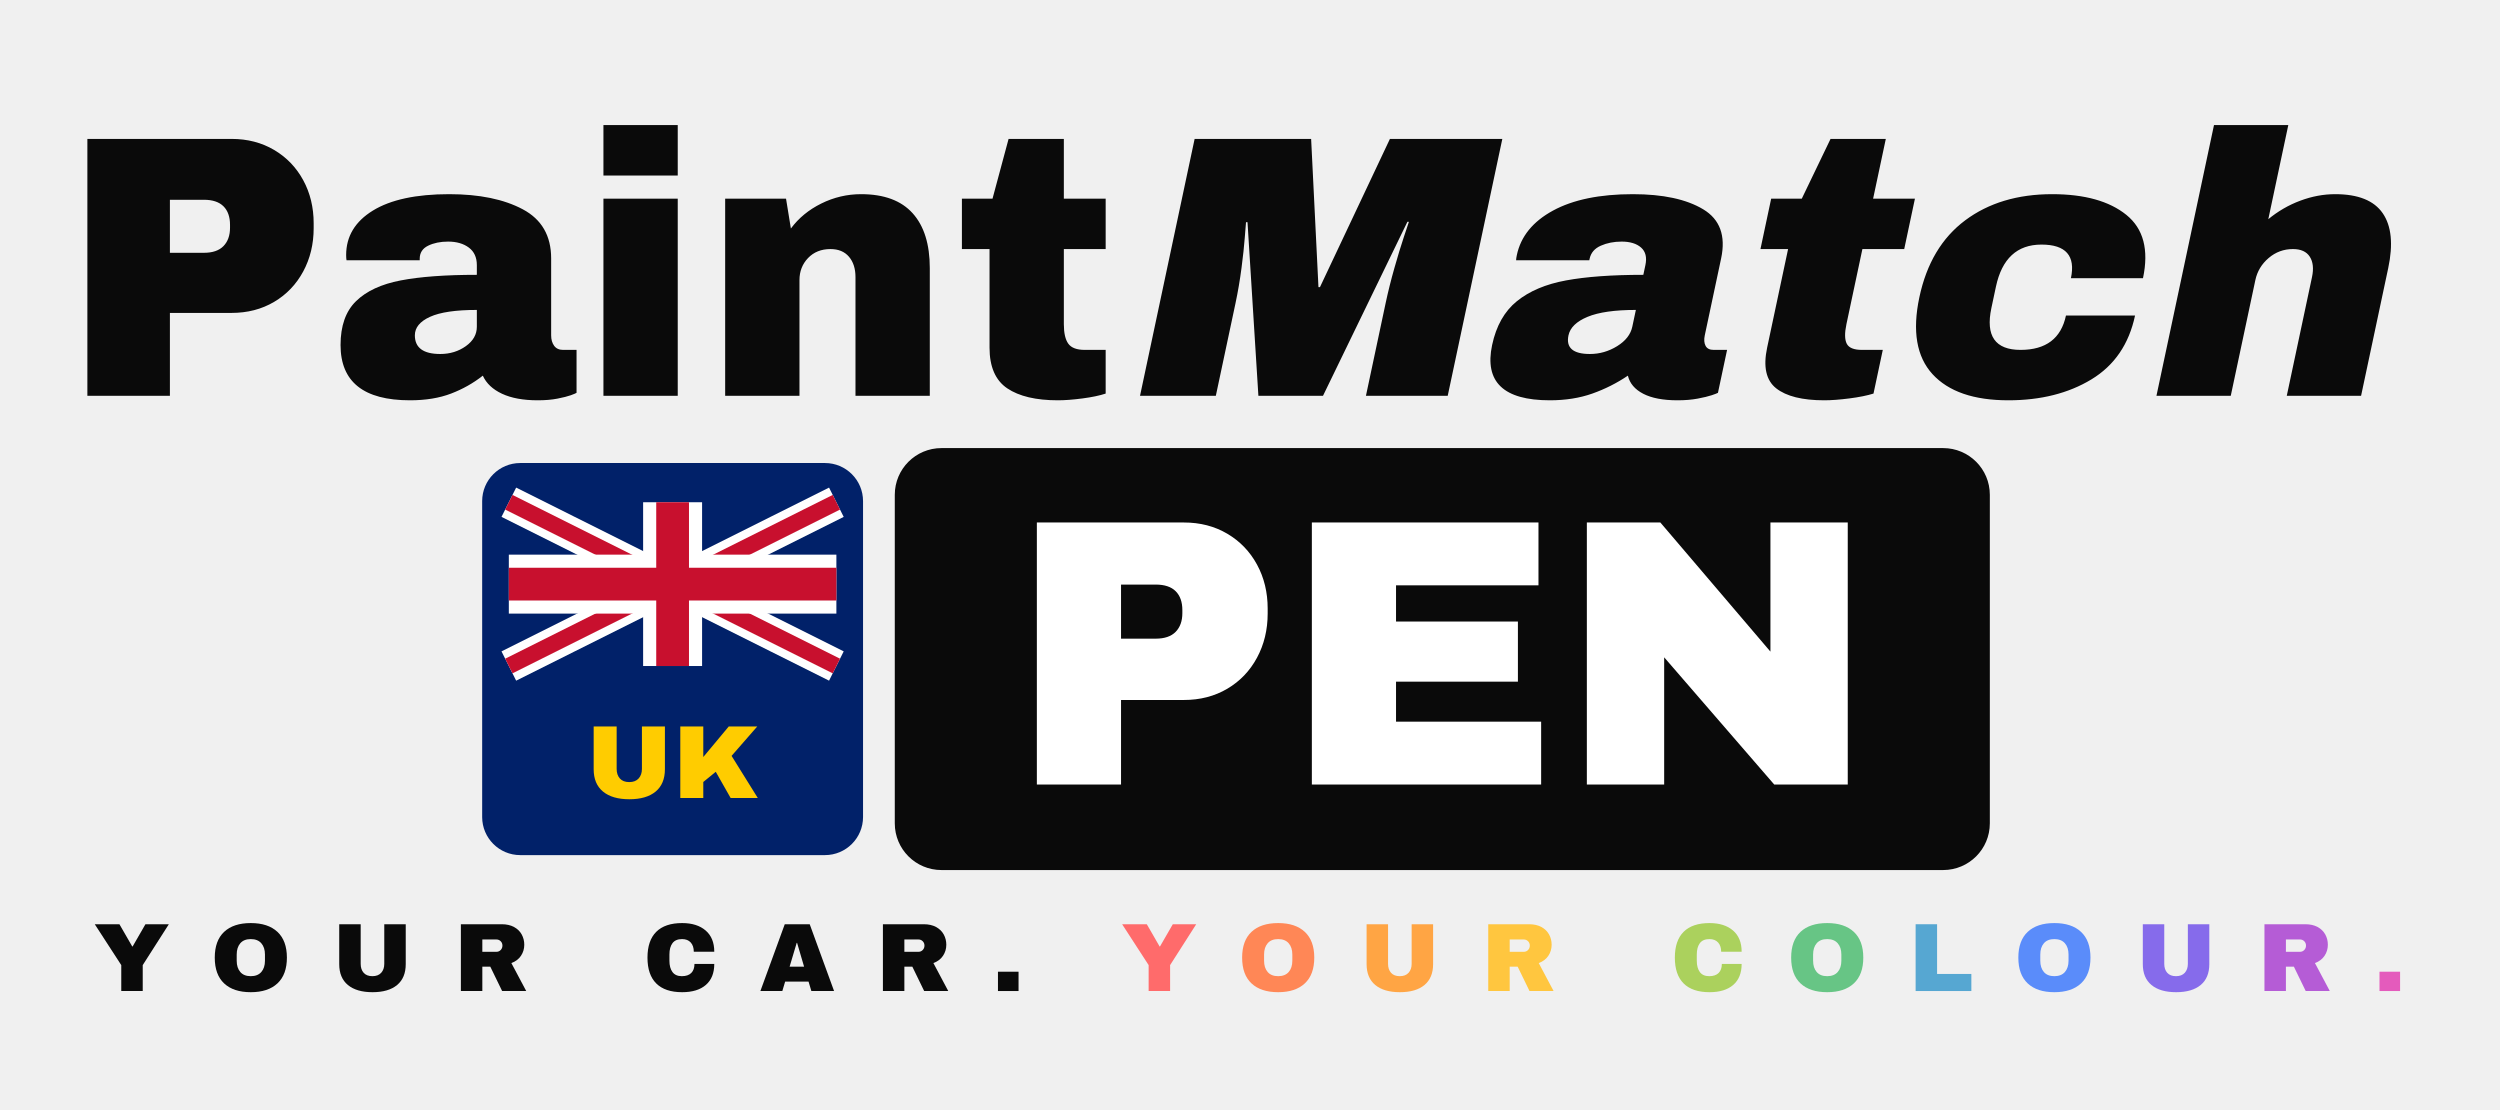
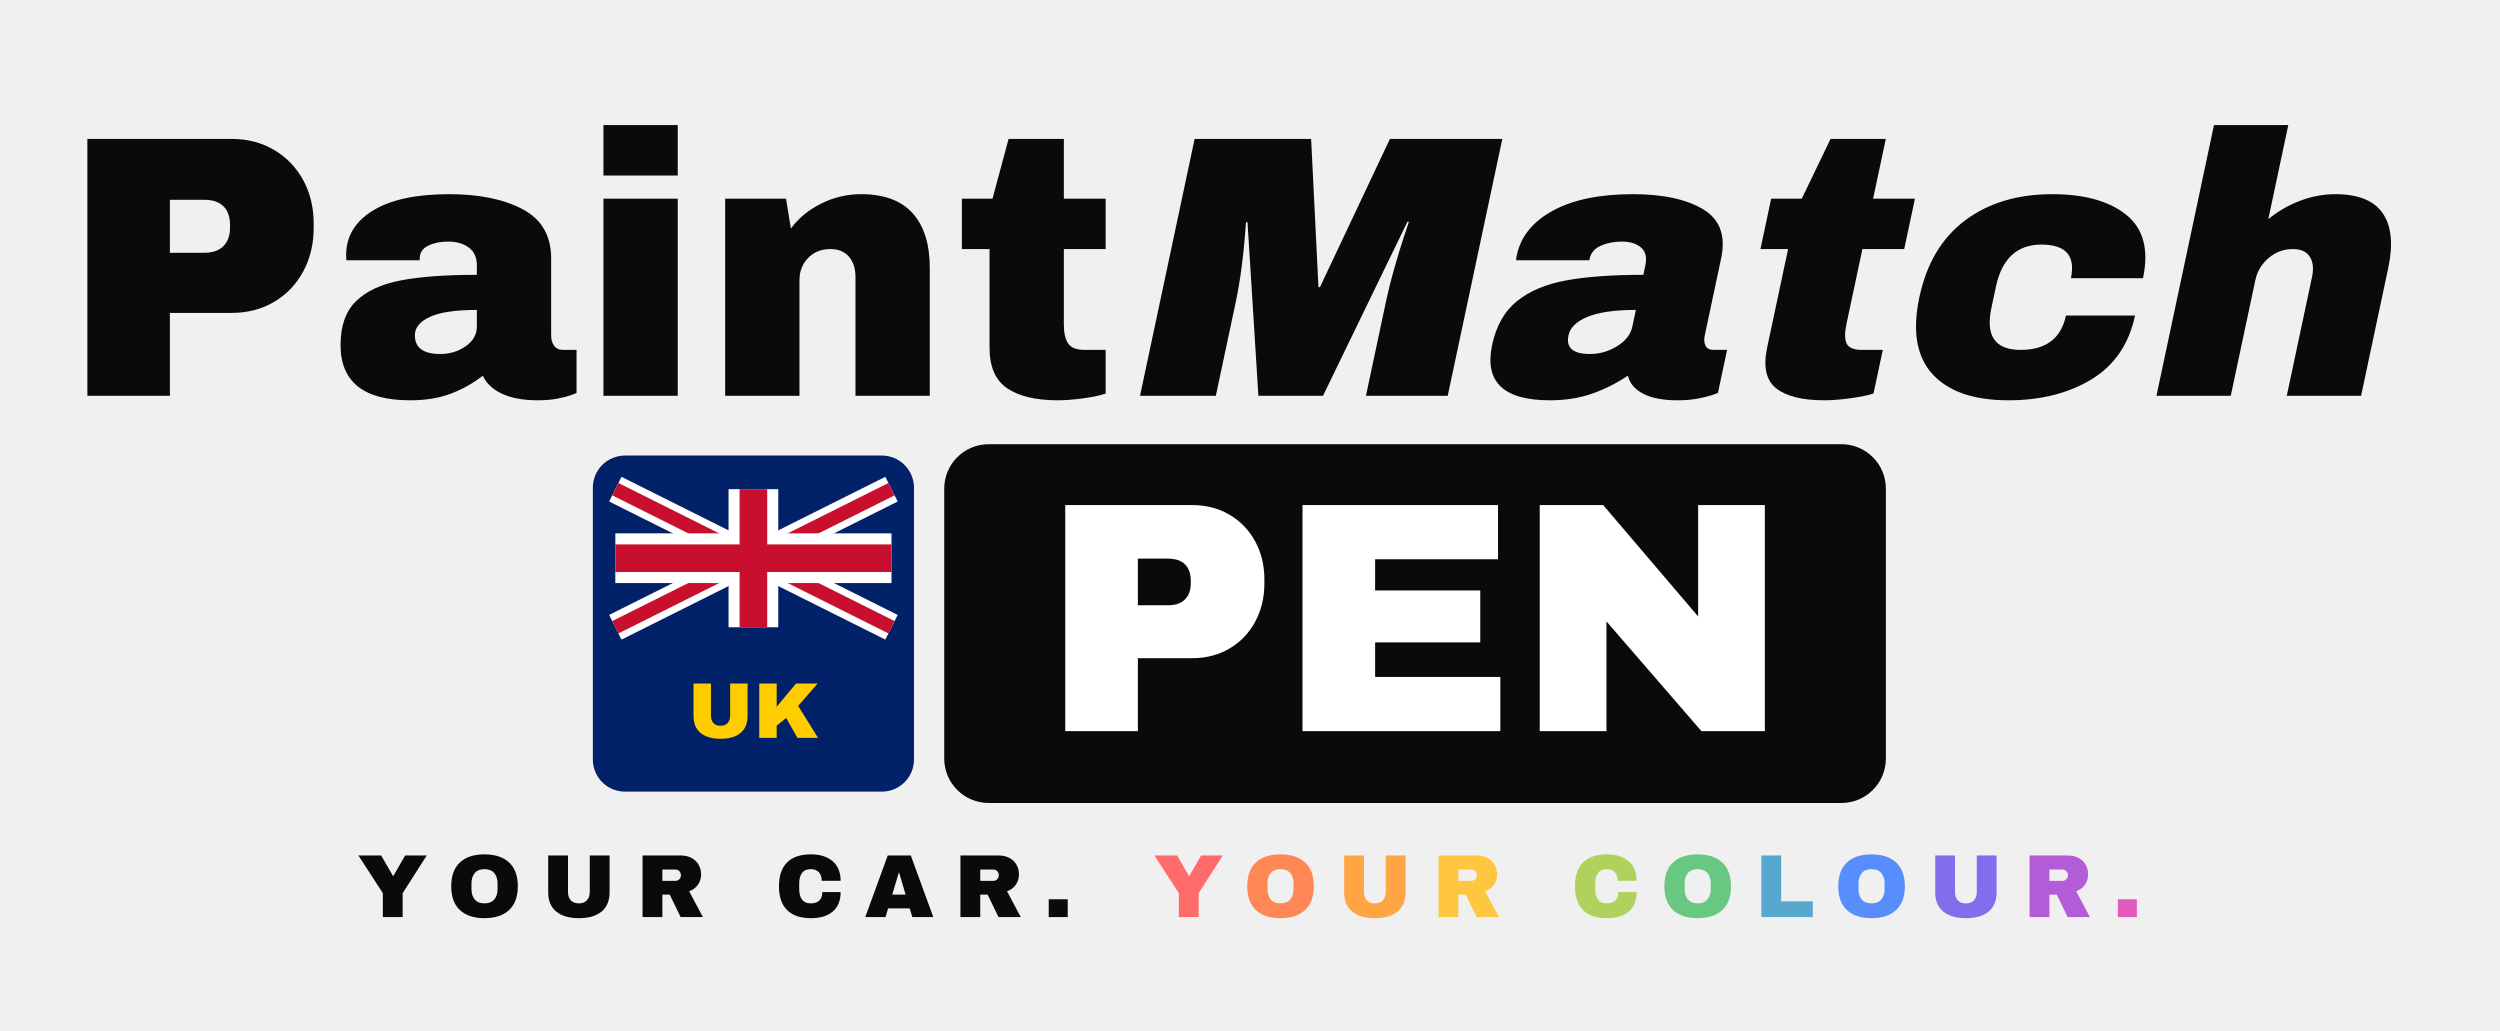
- <svg xmlns="http://www.w3.org/2000/svg" viewBox="0 0 1339.01 594.00" role="img" aria-label="PaintMatchPen">
+ <svg xmlns="http://www.w3.org/2000/svg" viewBox="0 0 1339.01 552.00" role="img" aria-label="PaintMatchPen">
  <path d="M168.0 119.6V122.2Q168.0 135.0 162.4 145.4Q156.8 155.8 146.8 161.7Q136.8 167.6 124.0 167.6H91.0V212.0H46.8V74.4H124.0Q136.8 74.4 146.8 80.3Q156.8 86.2 162.4 96.5Q168.0 106.8 168.0 119.6ZM91.0 135.4H109.2Q116.2 135.4 119.7 131.8Q123.2 128.2 123.2 122.0V120.4Q123.2 114.0 119.7 110.5Q116.2 107.0 109.2 107.0H91.0Z M295.2 138.4V179.6Q295.2 183.0 296.8 185.2Q298.4 187.4 301.6 187.4H308.8V210.4Q308.2 210.8 305.7 211.7Q303.2 212.6 298.6 213.5Q294.0 214.4 288.0 214.4Q276.4 214.4 268.9 210.9Q261.4 207.4 258.6 201.2Q251.0 207.2 241.6 210.8Q232.2 214.4 219.6 214.4Q182.4 214.4 182.4 184.8Q182.4 169.4 190.7 161.3Q199.0 153.2 214.6 150.2Q230.2 147.2 255.4 147.2V142.0Q255.4 135.8 251.1 132.6Q246.8 129.4 240.0 129.4Q233.8 129.4 229.3 131.6Q224.8 133.8 224.8 138.6V139.4H185.6Q185.4 138.4 185.4 136.6Q185.4 121.6 199.7 112.8Q214.0 104.0 240.6 104.0Q264.8 104.0 280.0 112.1Q295.2 120.2 295.2 138.4ZM222.2 179.6Q222.2 189.6 235.8 189.6Q243.6 189.6 249.5 185.4Q255.4 181.2 255.4 175.0V166.0Q238.4 166.0 230.3 169.7Q222.2 173.4 222.2 179.6Z M323.2 94.0V67.0H363.0V94.0ZM323.2 212.0V106.4H363.0V212.0Z M498 143.6V212.0H458.2V148.4Q458.2 141.6 454.7 137.5Q451.2 133.4 444.8 133.4Q437.4 133.4 432.8 138.2Q428.2 143.0 428.2 150.0V212.0H388.4V106.4H421L423.6 122.4Q429.8 114.0 439.9 109.0Q450 104.0 461.2 104.0Q479.6 104.0 488.8 114.2Q498 124.4 498 143.6Z M592.2 106.4V133.4H569.8V173.6Q569.8 180.8 572.2 184.1Q574.6 187.4 581 187.4H592.2V210.8Q587.4 212.4 579.8 213.4Q572.2 214.4 566.6 214.4Q549 214.4 539.5 208.0Q530 201.6 530 186.2V133.4H515.2V106.4H531.6L540.2 74.4H569.8V106.4Z" fill="#0A0A0A" />
  <path d="M731.6 212.0 742.143 162.4Q744.098 153.2 746.86 143.5Q749.622 133.8 751.825 127.2Q754.028 120.6 754.61 118.8H753.81L708.6 212.0H674L668.168 119.0H667.368Q667.185 120.8 666.704 127.3Q666.222 133.8 664.96 143.5Q663.698 153.2 661.743 162.4L651.2 212.0H610.6L639.848 74.4H702.248L706.171 153.8H706.971L744.448 74.4H804.648L775.4 212.0Z M921.844 138.4 913.087 179.6Q912.364 183.0 913.497 185.2Q914.629 187.4 917.829 187.4H925.029L920.14 210.4Q919.455 210.8 916.764 211.7Q914.072 212.6 909.281 213.5Q904.49 214.4 898.49 214.4Q886.89 214.4 880.134 210.9Q873.378 207.4 871.896 201.2Q863.02 207.2 852.855 210.8Q842.69 214.4 830.09 214.4Q792.89 214.4 799.182 184.8Q802.455 169.4 812.477 161.3Q822.498 153.2 838.736 150.2Q854.974 147.2 880.174 147.2L881.279 142.0Q882.597 135.8 878.977 132.6Q875.357 129.4 868.557 129.4Q862.357 129.4 857.39 131.6Q852.422 133.8 851.402 138.6L851.232 139.4H812.032Q812.044 138.4 812.427 136.6Q815.615 121.6 831.786 112.8Q847.956 104.0 874.556 104.0Q898.756 104.0 912.234 112.1Q925.713 120.2 921.844 138.4ZM840.087 179.6Q837.961 189.6 851.561 189.6Q859.361 189.6 866.154 185.4Q872.947 181.2 874.265 175.0L876.178 166.0Q859.178 166.0 850.291 169.7Q841.405 173.4 840.087 179.6Z M1025.646 106.4 1019.907 133.4H997.507L988.962 173.6Q987.432 180.8 989.13 184.1Q990.829 187.4 997.229 187.4H1008.429L1003.455 210.8Q998.315 212.4 990.502 213.4Q982.69 214.4 977.09 214.4Q959.49 214.4 951.35 208.0Q943.211 201.6 946.484 186.2L957.707 133.4H942.907L948.646 106.4H965.046L980.448 74.4H1010.048L1003.246 106.4Z M1147.791 149.0H1109.191Q1113.017 131.0 1093.417 131.0Q1073.817 131.0 1069.013 153.6L1066.59 165.0Q1061.829 187.4 1082.229 187.4Q1102.629 187.4 1106.54 169.0H1143.54Q1138.651 192.0 1120.17 203.2Q1101.69 214.4 1075.69 214.4Q1047.89 214.4 1035.066 200.4Q1022.241 186.4 1028.023 159.2Q1033.805 132.0 1052.58 118.0Q1071.356 104.0 1099.156 104.0Q1125.156 104.0 1138.897 115.1Q1152.637 126.2 1147.791 149.0Z M1250.756 104.0Q1269.156 104.0 1276.188 114.2Q1283.22 124.4 1279.139 143.6L1264.6 212.0H1224.8L1238.319 148.4Q1239.764 141.6 1237.135 137.5Q1234.507 133.4 1228.107 133.4Q1220.707 133.4 1215.087 138.2Q1209.466 143.0 1207.979 150.0L1194.8 212.0H1155L1185.821 67.0H1225.621L1214.908 117.4Q1222.668 111.0 1232.012 107.5Q1241.356 104.0 1250.756 104.0Z" fill="#0A0A0A" />
-   <rect x="258.25" y="248.00" width="204.00" height="210.00" rx="20.40" ry="20.40" fill="#012169" />
-   <line x1="272.53" y1="269.00" x2="447.97" y2="356.72" stroke="#FFF" stroke-width="17.54" />
-   <line x1="447.97" y1="269.00" x2="272.53" y2="356.72" stroke="#FFF" stroke-width="17.54" />
-   <line x1="272.53" y1="269.00" x2="447.97" y2="356.72" stroke="#C8102E" stroke-width="8.77" />
-   <line x1="447.97" y1="269.00" x2="272.53" y2="356.72" stroke="#C8102E" stroke-width="8.77" />
-   <line x1="360.25" y1="269.00" x2="360.25" y2="356.72" stroke="#FFF" stroke-width="31.58" />
-   <line x1="272.53" y1="312.86" x2="447.97" y2="312.86" stroke="#FFF" stroke-width="31.58" />
-   <line x1="360.25" y1="269.00" x2="360.25" y2="356.72" stroke="#C8102E" stroke-width="17.54" />
-   <line x1="272.53" y1="312.86" x2="447.97" y2="312.86" stroke="#C8102E" stroke-width="17.54" />
-   <path d="M337.077 428.082Q327.942 428.082 322.956 423.96Q317.971 419.838 317.971 411.983V389.089H330.281V411.816Q330.281 415.047 332.008 416.969Q333.735 418.891 337.022 418.891Q340.308 418.891 342.063 416.941Q343.817 414.991 343.817 411.816V389.089H356.128V411.983Q356.128 419.838 351.17 423.96Q346.213 428.082 337.077 428.082Z M390.33 389.089H405.593L391.834 404.853L405.872 427.413H391.333L383.367 413.376L376.683 418.835V427.413H364.372V389.089H376.683V405.466Z" fill="#FFCC00" />
-   <rect x="484.25" y="245.00" width="576.51" height="216.00" rx="20.0" ry="20.0" fill="#0A0A0A" stroke="#0A0A0A" stroke-width="10.0" />
-   <path d="M678.97 325.952V328.604Q678.97 341.66 673.258 352.268Q667.546 362.876 657.346 368.894Q647.146 374.912 634.09 374.912H600.43V420.2H555.346V279.848H634.09Q647.146 279.848 657.346 285.866Q667.546 291.884 673.258 302.39Q678.97 312.896 678.97 325.952ZM600.43 342.068H618.994Q626.134 342.068 629.704 338.396Q633.274 334.724 633.274 328.4V326.768Q633.274 320.24 629.704 316.67Q626.134 313.1 618.994 313.1H600.43Z M702.634 279.848H824.014V313.508H747.718V332.888H812.998V365.12H747.718V386.54H825.442V420.2H702.634Z M950.29 420.2 891.334 352.064V420.2H849.922V279.848H889.294L948.25 349.004V279.848H989.662V420.2Z" fill="#FFF" />
-   <path d="M76.444 530.8H64.952V516.916L50.756 495.024H63.964L70.828 506.932H71.036L77.9 495.024H90.432L76.444 516.916Z" fill="#0A0A0A" />
-   <path d="M153.664 512.912Q153.664 521.96 148.62 526.692Q143.576 531.424 134.32 531.424Q125.064 531.424 120.046 526.718Q115.028 522.012 115.028 512.912Q115.028 503.812 120.046 499.106Q125.064 494.4 134.32 494.4Q143.576 494.4 148.62 499.132Q153.664 503.864 153.664 512.912ZM126.78 511.248V514.576Q126.78 518.372 128.704 520.608Q130.628 522.844 134.32 522.844Q138.012 522.844 139.962 520.608Q141.912 518.372 141.912 514.576V511.248Q141.912 507.452 139.962 505.216Q138.012 502.98 134.32 502.98Q130.628 502.98 128.704 505.216Q126.78 507.452 126.78 511.248Z" fill="#0A0A0A" />
-   <path d="M199.528 531.424Q191 531.424 186.346 527.576Q181.692 523.728 181.692 516.396V495.024H193.184V516.24Q193.184 519.256 194.796 521.05Q196.408 522.844 199.476 522.844Q202.544 522.844 204.182 521.024Q205.82 519.204 205.82 516.24V495.024H217.312V516.396Q217.312 523.728 212.684 527.576Q208.056 531.424 199.528 531.424Z" fill="#0A0A0A" />
-   <path d="M273.888 515.824 281.844 530.8H268.948L262.604 517.748H258.34V530.8H246.848V495.024H268.74Q272.588 495.024 275.318 496.506Q278.048 497.988 279.426 500.51Q280.804 503.032 280.804 505.996Q280.804 509.272 279.036 511.924Q277.268 514.576 273.888 515.824ZM265.88 503.188H258.34V509.792H265.88Q267.232 509.792 268.168 508.83Q269.104 507.868 269.104 506.464Q269.104 505.06 268.168 504.124Q267.232 503.188 265.88 503.188Z" fill="#0A0A0A" />
+   <rect x="317.53" y="244.00" width="172.00" height="180.00" rx="17.20" ry="17.20" fill="#012169" />
+   <line x1="329.57" y1="262.00" x2="477.49" y2="335.96" stroke="#FFF" stroke-width="14.79" />
+   <line x1="477.49" y1="262.00" x2="329.57" y2="335.96" stroke="#FFF" stroke-width="14.79" />
+   <line x1="329.57" y1="262.00" x2="477.49" y2="335.96" stroke="#C8102E" stroke-width="7.40" />
+   <line x1="477.49" y1="262.00" x2="329.57" y2="335.96" stroke="#C8102E" stroke-width="7.40" />
+   <line x1="403.53" y1="262.00" x2="403.53" y2="335.96" stroke="#FFF" stroke-width="26.63" />
+   <line x1="329.57" y1="298.98" x2="477.49" y2="298.98" stroke="#FFF" stroke-width="26.63" />
+   <line x1="403.53" y1="262.00" x2="403.53" y2="335.96" stroke="#C8102E" stroke-width="14.79" />
+   <line x1="329.57" y1="298.98" x2="477.49" y2="298.98" stroke="#C8102E" stroke-width="14.79" />
+   <path d="M385.948 395.7Q379.018 395.7 375.236 392.573Q371.453 389.446 371.453 383.488V366.119H380.793V383.361Q380.793 385.812 382.103 387.27Q383.413 388.728 385.906 388.728Q388.399 388.728 389.73 387.249Q391.062 385.77 391.062 383.361V366.119H400.401V383.488Q400.401 389.446 396.64 392.573Q392.879 395.7 385.948 395.7Z M426.348 366.119H437.927L427.489 378.078L438.138 395.193H427.109L421.066 384.544L415.995 388.685V395.193H406.655V366.119H415.995V378.543Z" fill="#FFCC00" />
+   <rect x="509.53" y="241.72" width="496.75" height="184.56" rx="20.0" ry="20.0" fill="#0A0A0A" stroke="#0A0A0A" stroke-width="7.6" />
+   <path d="M677.208 310.288V312.576Q677.208 323.84 672.28 332.992Q667.352 342.144 658.552 347.336Q649.752 352.528 638.488 352.528H609.448V391.6H570.552V270.512H638.488Q649.752 270.512 658.552 275.704Q667.352 280.896 672.28 289.96Q677.208 299.024 677.208 310.288ZM609.448 324.192H625.464Q631.624 324.192 634.704 321.024Q637.784 317.856 637.784 312.4V310.992Q637.784 305.36 634.704 302.28Q631.624 299.2 625.464 299.2H609.448Z M697.624 270.512H802.344V299.552H736.52V316.272H792.84V344.08H736.52V362.56H803.576V391.6H697.624Z M911.288 391.6 860.424 332.816V391.6H824.696V270.512H858.664L909.528 330.176V270.512H945.256V391.6Z" fill="#FFF" />
+   <path d="M215.664 491.2H205.056V478.384L191.952 458.176H204.144L210.48 469.168H210.672L217.008 458.176H228.576L215.664 478.384Z" fill="#0A0A0A" />
+   <path d="M277.344 474.688Q277.344 483.04 272.688 487.408Q268.032 491.776 259.488 491.776Q250.944 491.776 246.312 487.432Q241.68 483.088 241.68 474.688Q241.68 466.288 246.312 461.944Q250.944 457.6 259.488 457.6Q268.032 457.6 272.688 461.968Q277.344 466.336 277.344 474.688ZM252.528 473.152V476.224Q252.528 479.728 254.304 481.792Q256.08 483.856 259.488 483.856Q262.896 483.856 264.696 481.792Q266.496 479.728 266.496 476.224V473.152Q266.496 469.648 264.696 467.584Q262.896 465.52 259.488 465.52Q256.08 465.52 254.304 467.584Q252.528 469.648 252.528 473.152Z" fill="#0A0A0A" />
+   <path d="M310.08 491.776Q302.208 491.776 297.912 488.224Q293.616 484.672 293.616 477.904V458.176H304.224V477.76Q304.224 480.544 305.712 482.2Q307.2 483.856 310.032 483.856Q312.864 483.856 314.376 482.176Q315.888 480.496 315.888 477.76V458.176H326.496V477.904Q326.496 484.672 322.224 488.224Q317.952 491.776 310.08 491.776Z" fill="#0A0A0A" />
+   <path d="M369.12 477.376 376.464 491.2H364.56L358.704 479.152H354.768V491.2H344.16V458.176H364.368Q367.92 458.176 370.44 459.544Q372.96 460.912 374.232 463.24Q375.504 465.568 375.504 468.304Q375.504 471.328 373.872 473.776Q372.24 476.224 369.12 477.376ZM361.728 465.712H354.768V471.808H361.728Q362.976 471.808 363.84 470.92Q364.704 470.032 364.704 468.736Q364.704 467.44 363.84 466.576Q362.976 465.712 361.728 465.712Z" fill="#0A0A0A" />
  <path d="" fill="#0A0A0A" />
-   <path d="M382.568 509.74H371.596Q371.596 506.62 369.958 504.8Q368.32 502.98 365.304 502.98Q361.82 502.98 360.182 505.164Q358.544 507.348 358.544 511.248V514.576Q358.544 518.424 360.182 520.634Q361.82 522.844 365.2 522.844Q368.528 522.844 370.244 521.128Q371.96 519.412 371.96 516.292H382.568Q382.568 523.624 378.07 527.524Q373.572 531.424 365.356 531.424Q356.204 531.424 351.498 526.744Q346.792 522.064 346.792 512.912Q346.792 503.76 351.498 499.08Q356.204 494.4 365.356 494.4Q373.312 494.4 377.94 498.378Q382.568 502.356 382.568 509.74Z" fill="#0A0A0A" />
-   <path d="M434.568 530.8 433.06 525.756H420.528L419.02 530.8H407.268L420.32 495.024H433.684L446.736 530.8ZM422.92 517.748H430.668L426.924 505.008H426.716Z" fill="#0A0A0A" />
-   <path d="M499.932 515.824 507.888 530.8H494.992L488.648 517.748H484.384V530.8H472.892V495.024H494.784Q498.632 495.024 501.362 496.506Q504.092 497.988 505.47 500.51Q506.848 503.032 506.848 505.996Q506.848 509.272 505.08 511.924Q503.312 514.576 499.932 515.824ZM491.924 503.188H484.384V509.792H491.924Q493.276 509.792 494.212 508.83Q495.148 507.868 495.148 506.464Q495.148 505.06 494.212 504.124Q493.276 503.188 491.924 503.188Z" fill="#0A0A0A" />
-   <path d="M534.512 530.8V520.452H545.536V530.8Z" fill="#0A0A0A" />
-   <path d="M626.708 530.8H615.216V516.916L601.02 495.024H614.228L621.092 506.932H621.3L628.164 495.024H640.696L626.708 516.916Z" fill="rgb(255,107,107)" />
-   <path d="M703.928 512.912Q703.928 521.96 698.884 526.692Q693.84 531.424 684.584 531.424Q675.328 531.424 670.31 526.718Q665.292 522.012 665.292 512.912Q665.292 503.812 670.31 499.106Q675.328 494.4 684.584 494.4Q693.84 494.4 698.884 499.132Q703.928 503.864 703.928 512.912ZM677.044 511.248V514.576Q677.044 518.372 678.968 520.608Q680.892 522.844 684.584 522.844Q688.276 522.844 690.226 520.608Q692.176 518.372 692.176 514.576V511.248Q692.176 507.452 690.226 505.216Q688.276 502.98 684.584 502.98Q680.892 502.98 678.968 505.216Q677.044 507.452 677.044 511.248Z" fill="rgb(255,135,86)" />
-   <path d="M749.792 531.424Q741.264 531.424 736.61 527.576Q731.956 523.728 731.956 516.396V495.024H743.448V516.24Q743.448 519.256 745.06 521.05Q746.672 522.844 749.74 522.844Q752.808 522.844 754.446 521.024Q756.084 519.204 756.084 516.24V495.024H767.576V516.396Q767.576 523.728 762.948 527.576Q758.32 531.424 749.792 531.424Z" fill="rgb(255,165,68)" />
-   <path d="M824.152 515.824 832.108 530.8H819.212L812.868 517.748H808.604V530.8H797.112V495.024H819.004Q822.852 495.024 825.582 496.506Q828.312 497.988 829.69 500.51Q831.068 503.032 831.068 505.996Q831.068 509.272 829.3 511.924Q827.532 514.576 824.152 515.824ZM816.144 503.188H808.604V509.792H816.144Q817.496 509.792 818.432 508.83Q819.368 507.868 819.368 506.464Q819.368 505.06 818.432 504.124Q817.496 503.188 816.144 503.188Z" fill="rgb(255,198,63)" />
-   <path d="" fill="rgb(221,213,73)" />
-   <path d="M932.832 509.74H921.86Q921.86 506.62 920.222 504.8Q918.584 502.98 915.568 502.98Q912.084 502.98 910.446 505.164Q908.808 507.348 908.808 511.248V514.576Q908.808 518.424 910.446 520.634Q912.084 522.844 915.464 522.844Q918.792 522.844 920.508 521.128Q922.224 519.412 922.224 516.292H932.832Q932.832 523.624 928.334 527.524Q923.836 531.424 915.62 531.424Q906.468 531.424 901.762 526.744Q897.056 522.064 897.056 512.912Q897.056 503.76 901.762 499.08Q906.468 494.4 915.62 494.4Q923.576 494.4 928.204 498.378Q932.832 502.356 932.832 509.74Z" fill="rgb(171,209,93)" />
-   <path d="M997.988 512.912Q997.988 521.96 992.944 526.692Q987.9 531.424 978.644 531.424Q969.388 531.424 964.37 526.718Q959.352 522.012 959.352 512.912Q959.352 503.812 964.37 499.106Q969.388 494.4 978.644 494.4Q987.9 494.4 992.944 499.132Q997.988 503.864 997.988 512.912ZM971.104 511.248V514.576Q971.104 518.372 973.028 520.608Q974.952 522.844 978.644 522.844Q982.336 522.844 984.286 520.608Q986.236 518.372 986.236 514.576V511.248Q986.236 507.452 984.286 505.216Q982.336 502.98 978.644 502.98Q974.952 502.98 973.028 505.216Q971.104 507.452 971.104 511.248Z" fill="rgb(103,197,133)" />
-   <path d="M1026.016 495.024H1037.508V521.648H1055.864V530.8H1026.016Z" fill="rgb(86,167,210)" />
-   <path d="M1119.668 512.912Q1119.668 521.96 1114.624 526.692Q1109.58 531.424 1100.324 531.424Q1091.068 531.424 1086.05 526.718Q1081.032 522.012 1081.032 512.912Q1081.032 503.812 1086.05 499.106Q1091.068 494.4 1100.324 494.4Q1109.58 494.4 1114.624 499.132Q1119.668 503.864 1119.668 512.912ZM1092.784 511.248V514.576Q1092.784 518.372 1094.708 520.608Q1096.632 522.844 1100.324 522.844Q1104.016 522.844 1105.966 520.608Q1107.916 518.372 1107.916 514.576V511.248Q1107.916 507.452 1105.966 505.216Q1104.016 502.98 1100.324 502.98Q1096.632 502.98 1094.708 505.216Q1092.784 507.452 1092.784 511.248Z" fill="rgb(90,140,250)" />
-   <path d="M1165.532 531.424Q1157.004 531.424 1152.35 527.576Q1147.696 523.728 1147.696 516.396V495.024H1159.188V516.24Q1159.188 519.256 1160.8 521.05Q1162.412 522.844 1165.48 522.844Q1168.548 522.844 1170.186 521.024Q1171.824 519.204 1171.824 516.24V495.024H1183.316V516.396Q1183.316 523.728 1178.688 527.576Q1174.06 531.424 1165.532 531.424Z" fill="rgb(134,107,235)" />
-   <path d="M1239.892 515.824 1247.848 530.8H1234.952L1228.608 517.748H1224.344V530.8H1212.852V495.024H1234.744Q1238.592 495.024 1241.322 496.506Q1244.052 497.988 1245.43 500.51Q1246.808 503.032 1246.808 505.996Q1246.808 509.272 1245.04 511.924Q1243.272 514.576 1239.892 515.824ZM1231.884 503.188H1224.344V509.792H1231.884Q1233.236 509.792 1234.172 508.83Q1235.108 507.868 1235.108 506.464Q1235.108 505.06 1234.172 504.124Q1233.236 503.188 1231.884 503.188Z" fill="rgb(181,92,214)" />
-   <path d="M1274.472 530.8V520.452H1285.496V530.8Z" fill="rgb(228,91,188)" />
+   <path d="M450.24 471.76H440.112Q440.112 468.88 438.6 467.2Q437.088 465.52 434.304 465.52Q431.088 465.52 429.576 467.536Q428.064 469.552 428.064 473.152V476.224Q428.064 479.776 429.576 481.816Q431.088 483.856 434.208 483.856Q437.28 483.856 438.864 482.272Q440.448 480.688 440.448 477.808H450.24Q450.24 484.576 446.088 488.176Q441.936 491.776 434.352 491.776Q425.904 491.776 421.56 487.456Q417.216 483.136 417.216 474.688Q417.216 466.24 421.56 461.92Q425.904 457.6 434.352 457.6Q441.696 457.6 445.968 461.272Q450.24 464.944 450.24 471.76Z" fill="#0A0A0A" />
+   <path d="M488.64 491.2 487.248 486.544H475.68L474.288 491.2H463.44L475.488 458.176H487.824L499.872 491.2ZM477.888 479.152H485.04L481.584 467.392H481.392Z" fill="#0A0A0A" />
+   <path d="M539.376 477.376 546.72 491.2H534.816L528.96 479.152H525.024V491.2H514.416V458.176H534.624Q538.176 458.176 540.696 459.544Q543.216 460.912 544.488 463.24Q545.76 465.568 545.76 468.304Q545.76 471.328 544.128 473.776Q542.496 476.224 539.376 477.376ZM531.984 465.712H525.024V471.808H531.984Q533.232 471.808 534.096 470.92Q534.96 470.032 534.96 468.736Q534.96 467.44 534.096 466.576Q533.232 465.712 531.984 465.712Z" fill="#0A0A0A" />
+   <path d="M561.696 491.2V481.648H571.872V491.2Z" fill="#0A0A0A" />
+   <path d="M642 491.2H631.392V478.384L618.288 458.176H630.48L636.816 469.168H637.008L643.344 458.176H654.912L642 478.384Z" fill="rgb(255,107,107)" />
+   <path d="M703.68 474.688Q703.68 483.04 699.024 487.408Q694.368 491.776 685.824 491.776Q677.28 491.776 672.648 487.432Q668.016 483.088 668.016 474.688Q668.016 466.288 672.648 461.944Q677.28 457.6 685.824 457.6Q694.368 457.6 699.024 461.968Q703.68 466.336 703.68 474.688ZM678.864 473.152V476.224Q678.864 479.728 680.64 481.792Q682.416 483.856 685.824 483.856Q689.232 483.856 691.032 481.792Q692.832 479.728 692.832 476.224V473.152Q692.832 469.648 691.032 467.584Q689.232 465.52 685.824 465.52Q682.416 465.52 680.64 467.584Q678.864 469.648 678.864 473.152Z" fill="rgb(255,135,86)" />
+   <path d="M736.416 491.776Q728.544 491.776 724.248 488.224Q719.952 484.672 719.952 477.904V458.176H730.56V477.76Q730.56 480.544 732.048 482.2Q733.536 483.856 736.368 483.856Q739.2 483.856 740.712 482.176Q742.224 480.496 742.224 477.76V458.176H752.832V477.904Q752.832 484.672 748.56 488.224Q744.288 491.776 736.416 491.776Z" fill="rgb(255,165,68)" />
+   <path d="M795.456 477.376 802.8 491.2H790.896L785.04 479.152H781.104V491.2H770.496V458.176H790.704Q794.256 458.176 796.776 459.544Q799.296 460.912 800.568 463.24Q801.84 465.568 801.84 468.304Q801.84 471.328 800.208 473.776Q798.576 476.224 795.456 477.376ZM788.064 465.712H781.104V471.808H788.064Q789.312 471.808 790.176 470.92Q791.04 470.032 791.04 468.736Q791.04 467.44 790.176 466.576Q789.312 465.712 788.064 465.712Z" fill="rgb(255,198,63)" />
+   <path d="" fill="rgb(220,213,74)" />
+   <path d="M876.576 471.76H866.448Q866.448 468.88 864.936 467.2Q863.424 465.52 860.64 465.52Q857.424 465.52 855.912 467.536Q854.4 469.552 854.4 473.152V476.224Q854.4 479.776 855.912 481.816Q857.424 483.856 860.544 483.856Q863.616 483.856 865.2 482.272Q866.784 480.688 866.784 477.808H876.576Q876.576 484.576 872.424 488.176Q868.272 491.776 860.688 491.776Q852.24 491.776 847.896 487.456Q843.552 483.136 843.552 474.688Q843.552 466.24 847.896 461.92Q852.24 457.6 860.688 457.6Q868.032 457.6 872.304 461.272Q876.576 464.944 876.576 471.76Z" fill="rgb(176,209,91)" />
+   <path d="M927.12 474.688Q927.12 483.04 922.464 487.408Q917.808 491.776 909.264 491.776Q900.72 491.776 896.088 487.432Q891.456 483.088 891.456 474.688Q891.456 466.288 896.088 461.944Q900.72 457.6 909.264 457.6Q917.808 457.6 922.464 461.968Q927.12 466.336 927.12 474.688ZM902.304 473.152V476.224Q902.304 479.728 904.08 481.792Q905.856 483.856 909.264 483.856Q912.672 483.856 914.472 481.792Q916.272 479.728 916.272 476.224V473.152Q916.272 469.648 914.472 467.584Q912.672 465.52 909.264 465.52Q905.856 465.52 904.08 467.584Q902.304 469.648 902.304 473.152Z" fill="rgb(104,199,129)" />
+   <path d="M943.392 458.176H954V482.752H970.944V491.2H943.392Z" fill="rgb(87,168,207)" />
+   <path d="M1020.24 474.688Q1020.24 483.04 1015.584 487.408Q1010.928 491.776 1002.384 491.776Q993.84 491.776 989.208 487.432Q984.576 483.088 984.576 474.688Q984.576 466.288 989.208 461.944Q993.84 457.6 1002.384 457.6Q1010.928 457.6 1015.584 461.968Q1020.24 466.336 1020.24 474.688ZM995.424 473.152V476.224Q995.424 479.728 997.2 481.792Q998.976 483.856 1002.384 483.856Q1005.792 483.856 1007.592 481.792Q1009.392 479.728 1009.392 476.224V473.152Q1009.392 469.648 1007.592 467.584Q1005.792 465.52 1002.384 465.52Q998.976 465.52 997.2 467.584Q995.424 469.648 995.424 473.152Z" fill="rgb(87,142,251)" />
+   <path d="M1052.976 491.776Q1045.104 491.776 1040.808 488.224Q1036.512 484.672 1036.512 477.904V458.176H1047.12V477.76Q1047.12 480.544 1048.608 482.2Q1050.096 483.856 1052.928 483.856Q1055.76 483.856 1057.272 482.176Q1058.784 480.496 1058.784 477.76V458.176H1069.392V477.904Q1069.392 484.672 1065.12 488.224Q1060.848 491.776 1052.976 491.776Z" fill="rgb(131,109,236)" />
+   <path d="M1112.016 477.376 1119.36 491.2H1107.456L1101.6 479.152H1097.664V491.2H1087.056V458.176H1107.264Q1110.816 458.176 1113.336 459.544Q1115.856 460.912 1117.128 463.24Q1118.4 465.568 1118.4 468.304Q1118.4 471.328 1116.768 473.776Q1115.136 476.224 1112.016 477.376ZM1104.624 465.712H1097.664V471.808H1104.624Q1105.872 471.808 1106.736 470.92Q1107.6 470.032 1107.6 468.736Q1107.6 467.44 1106.736 466.576Q1105.872 465.712 1104.624 465.712Z" fill="rgb(178,92,215)" />
+   <path d="M1134.336 491.2V481.648H1144.512V491.2Z" fill="rgb(225,91,189)" />
</svg>
